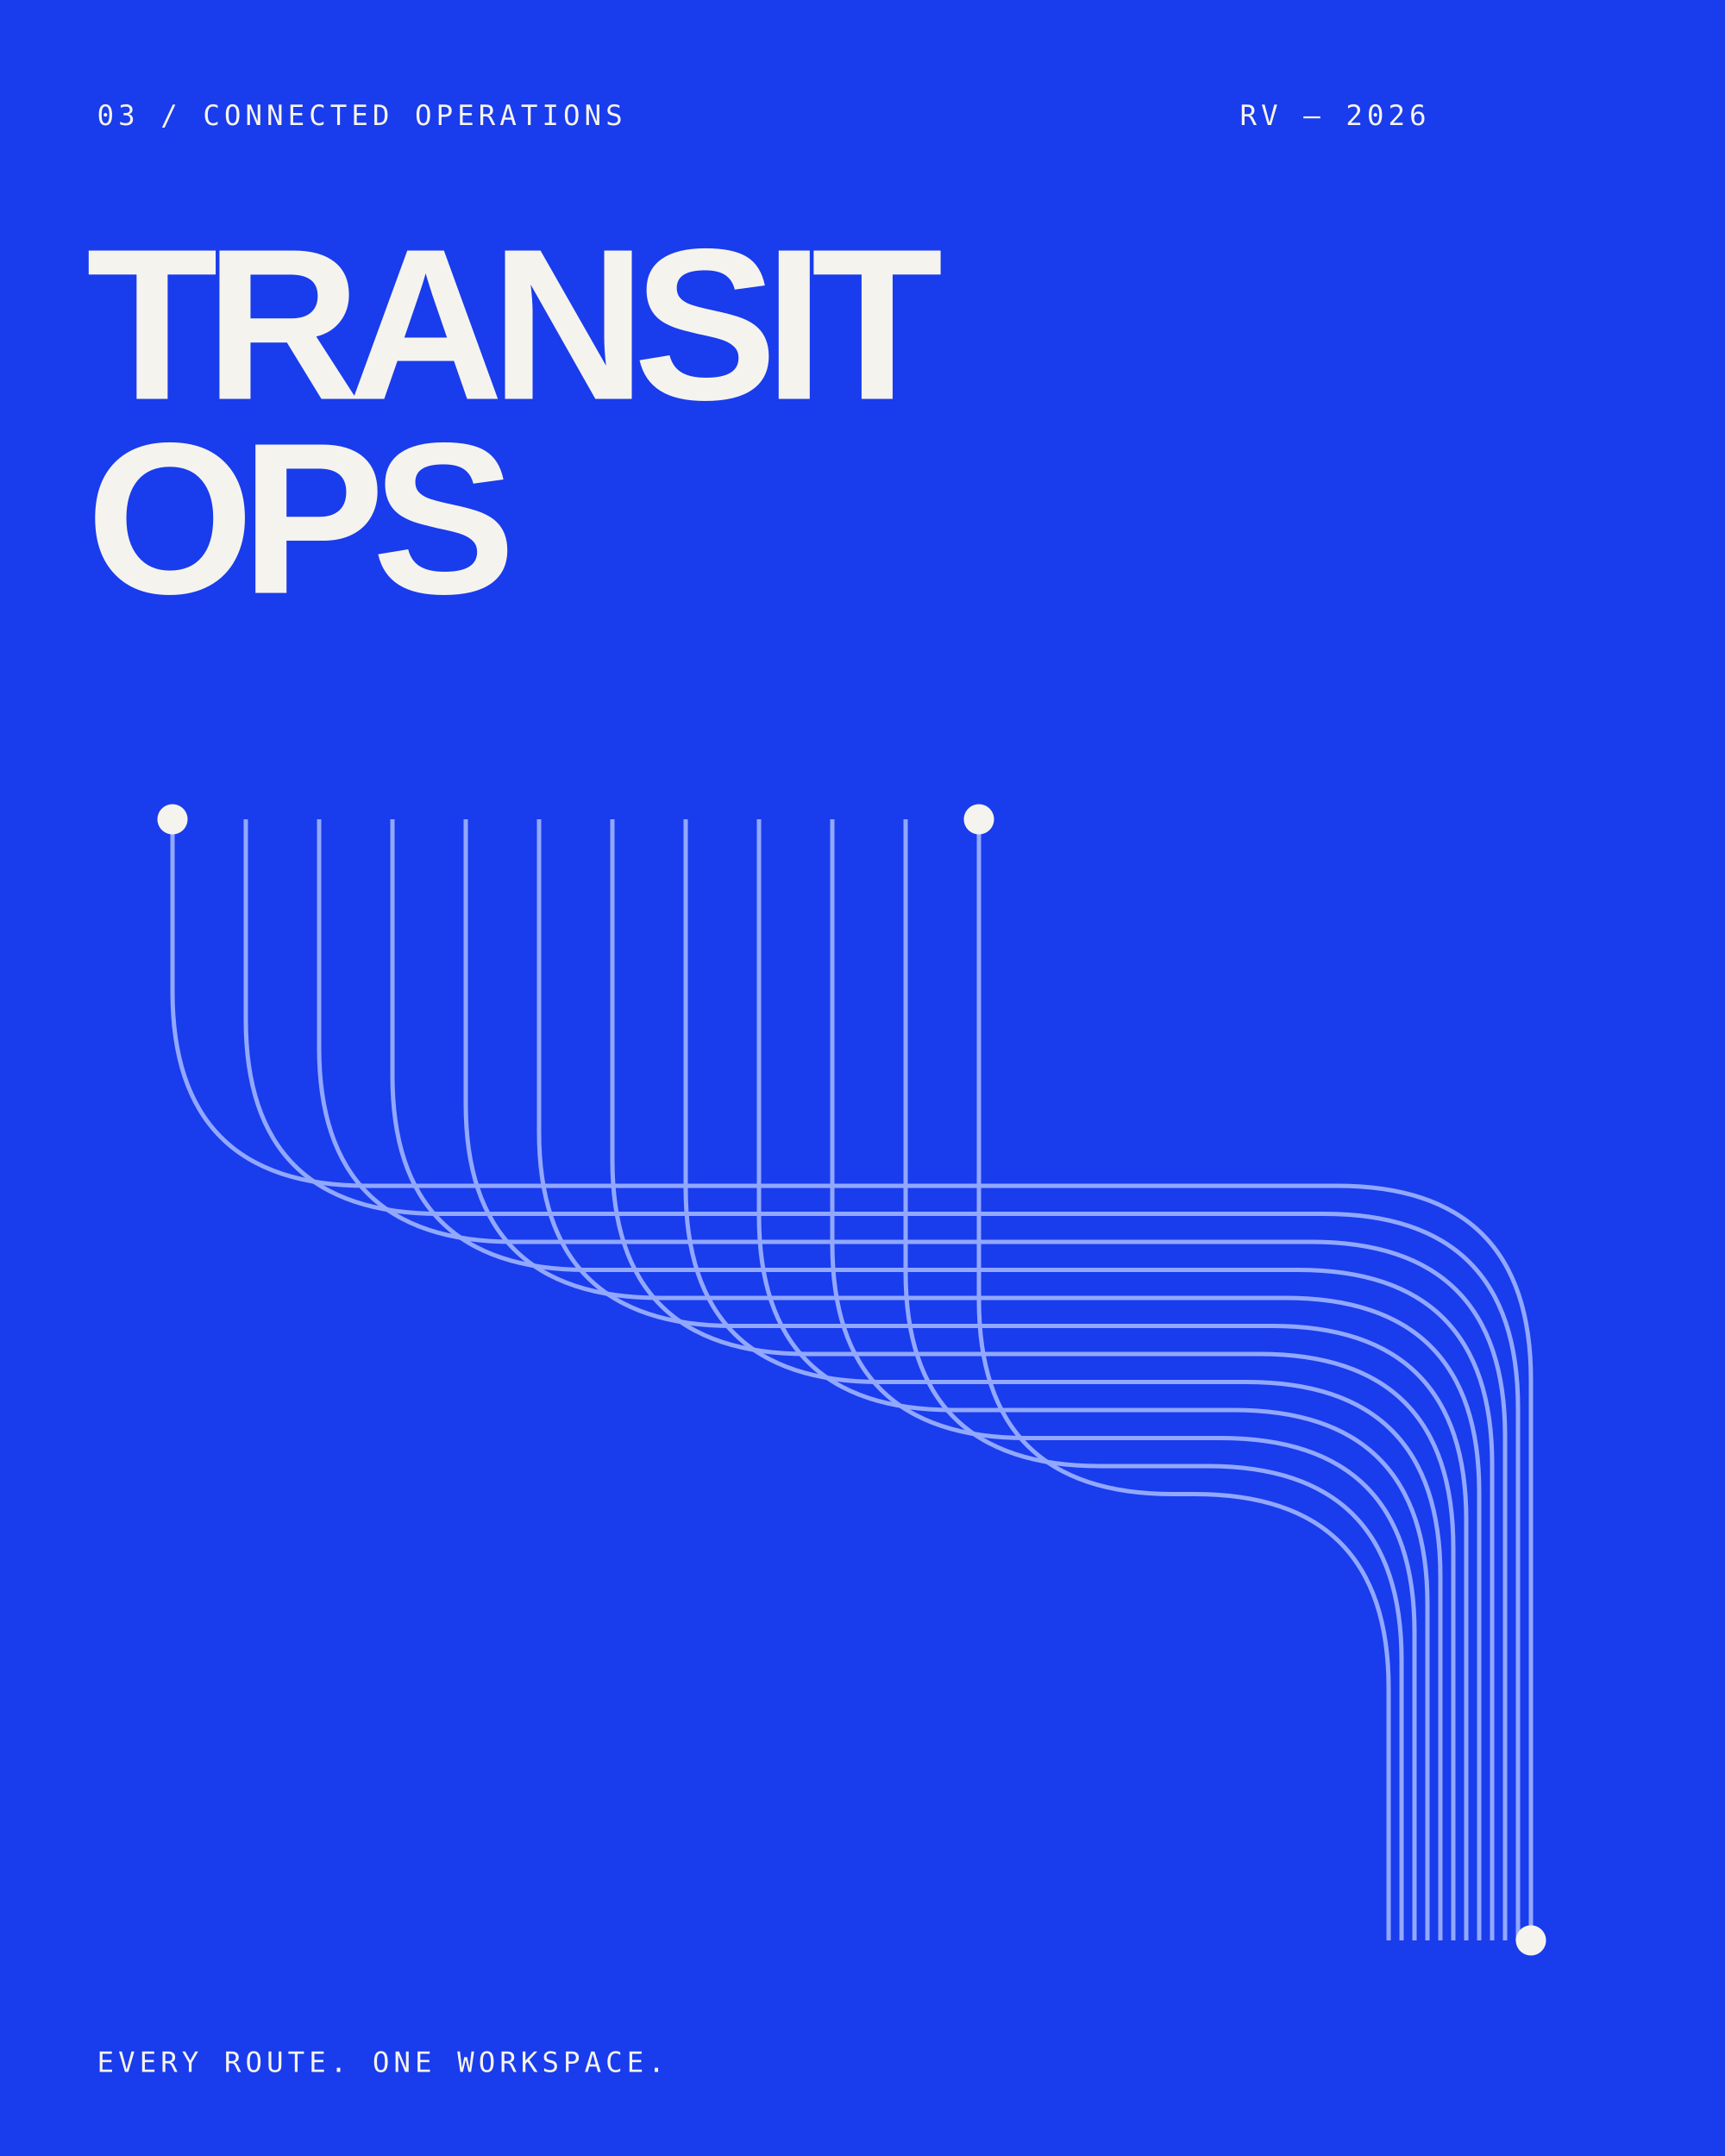
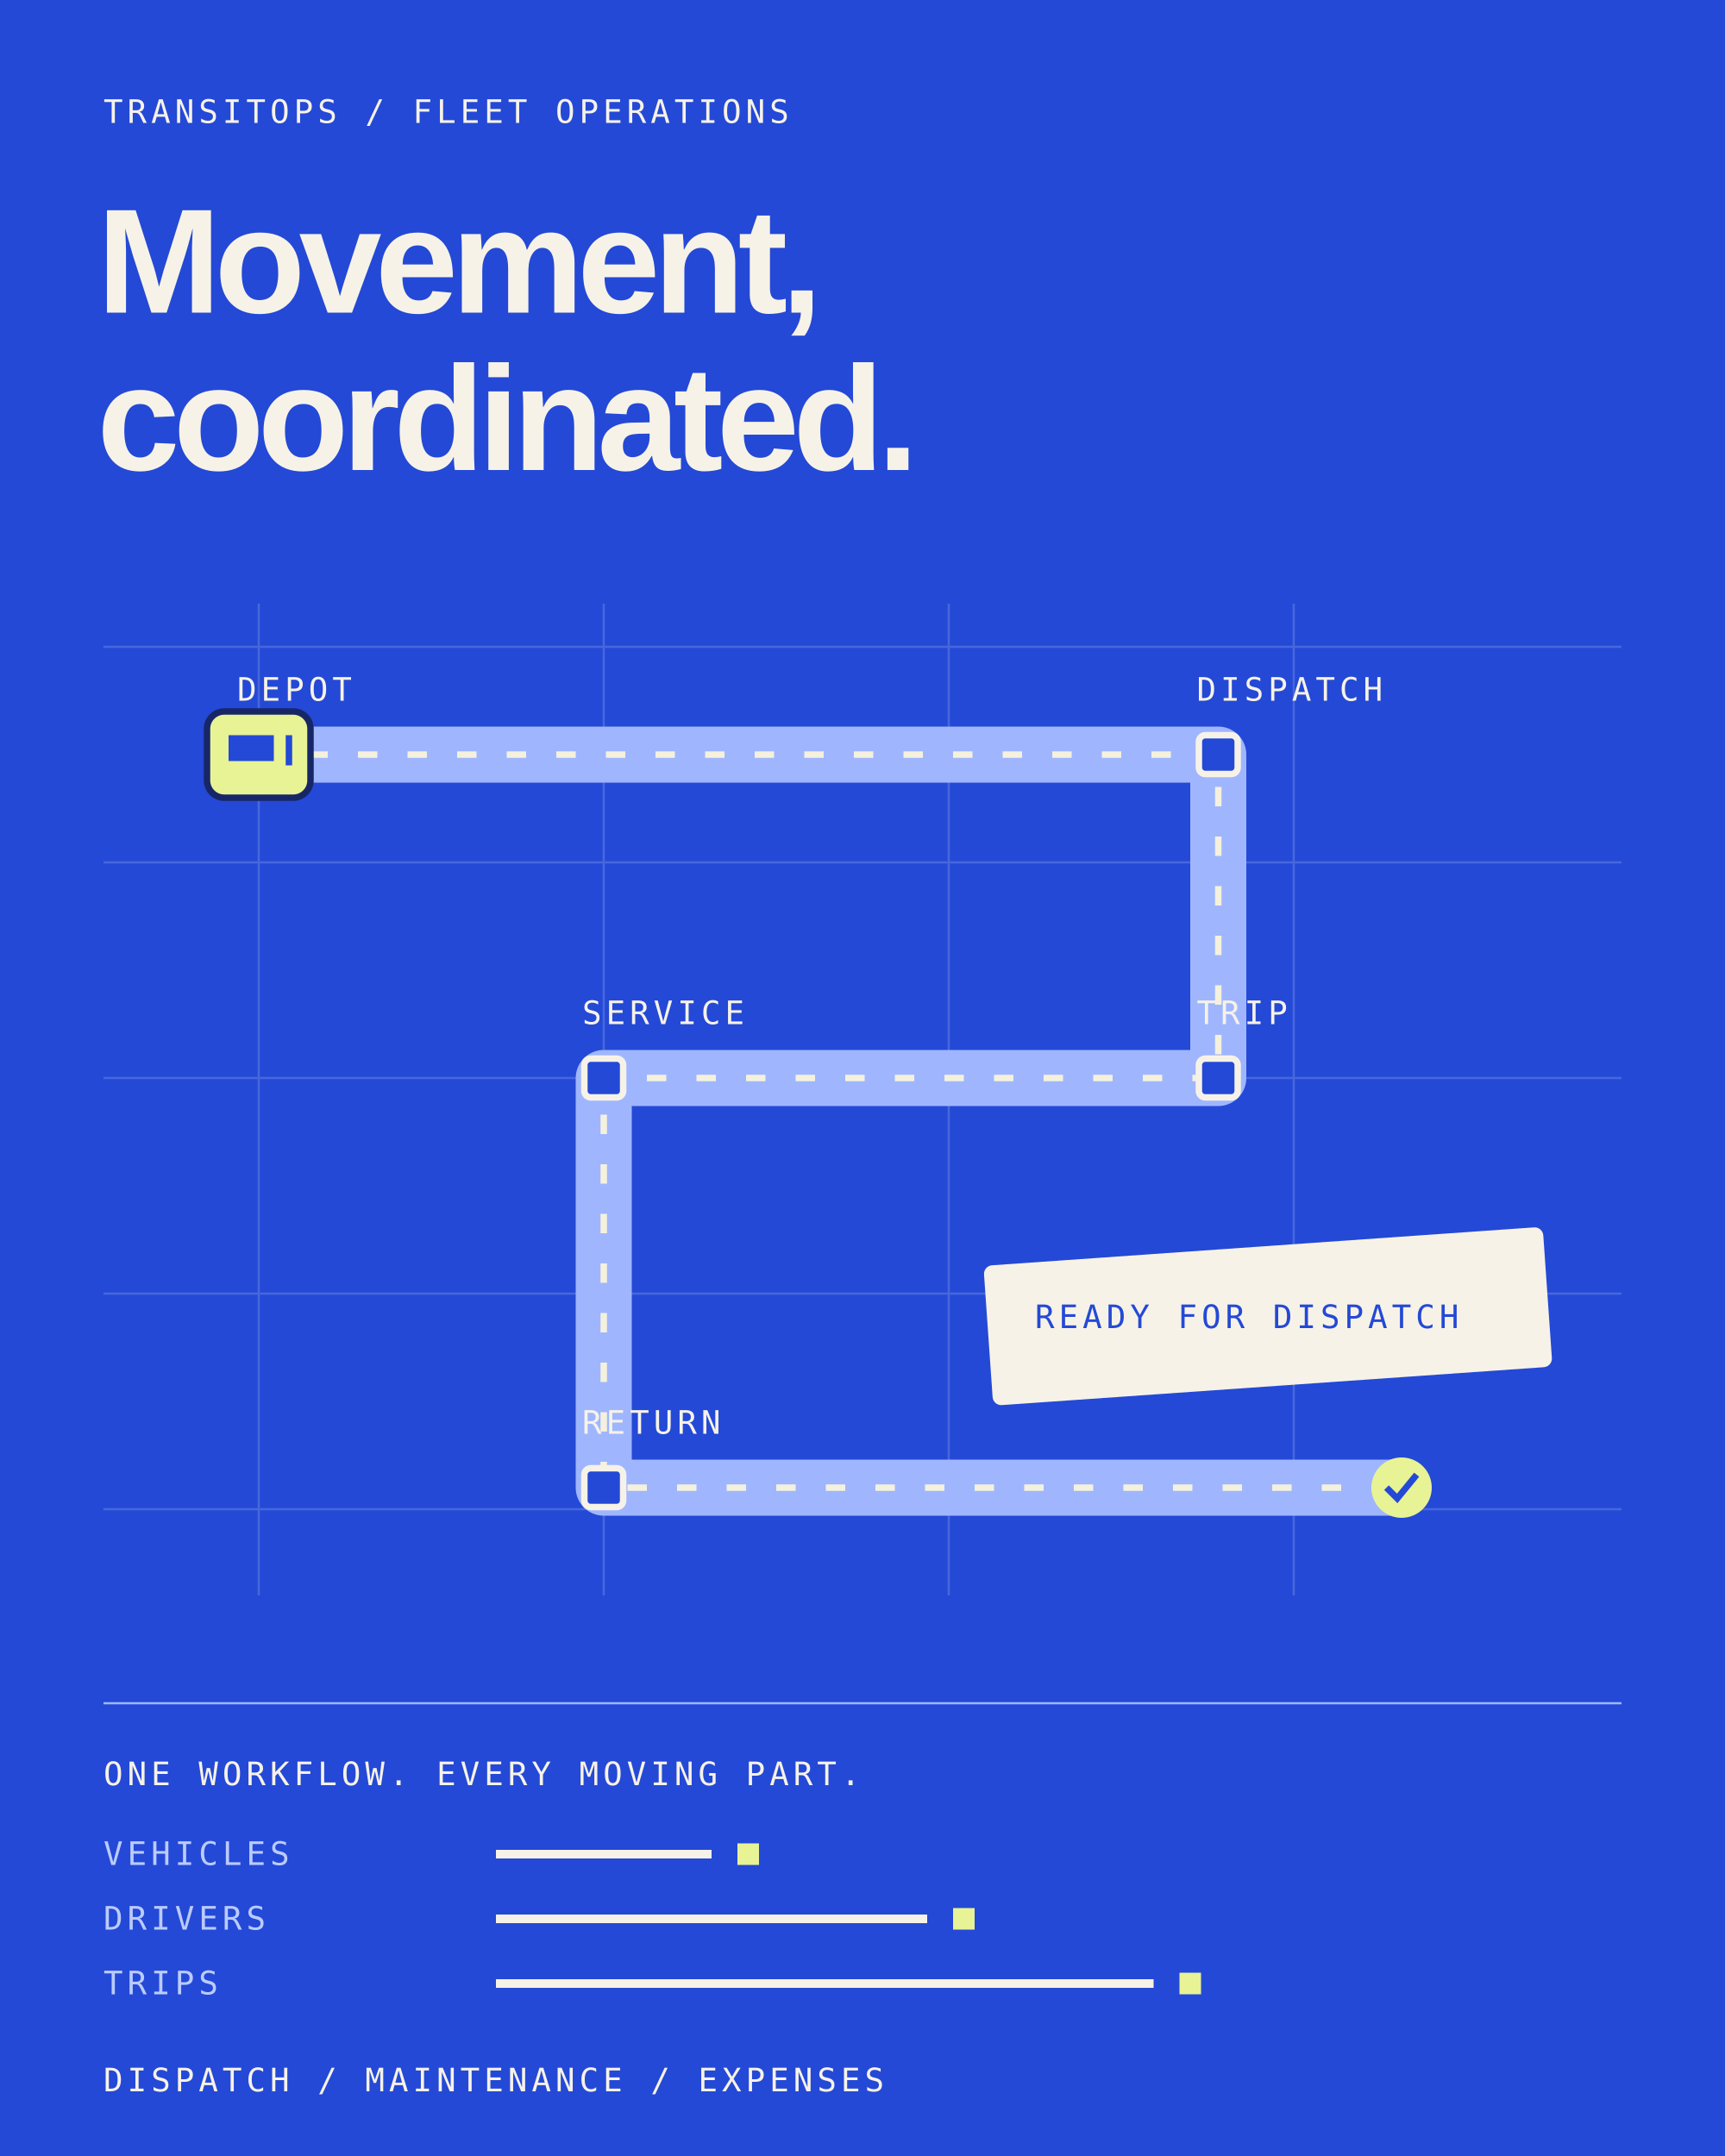
- <svg xmlns="http://www.w3.org/2000/svg" viewBox="0 0 800 1000">
-   <rect width="800" height="1000" fill="#193cec" />
-   <text x="45" y="58" fill="#f5f3ed" font-family="monospace" font-size="13" font-weight="400" letter-spacing="2">03 / CONNECTED OPERATIONS</text>
-   <text x="575" y="58" fill="#f5f3ed" font-family="monospace" font-size="13" font-weight="400" letter-spacing="2">RV — 2026</text>
-   <text x="40" y="185" fill="#f5f3ed" font-family="Arial,sans-serif" font-size="100" font-weight="900" letter-spacing="-6">TRANSIT</text>
-   <text x="40" y="275" fill="#f5f3ed" font-family="Arial,sans-serif" font-size="100" font-weight="900" letter-spacing="-6">OPS</text>
-   <g fill="none" stroke="#92a8ff" stroke-width="2">
-     <path d="M80 380 V460 Q80 550 170 550 H620 Q710 550 710 640 V900" />
-     <path d="M114 380 V473 Q114 563 204 563 H614 Q704 563 704 653 V900" />
-     <path d="M148 380 V486 Q148 576 238 576 H608 Q698 576 698 666 V900" />
-     <path d="M182 380 V499 Q182 589 272 589 H602 Q692 589 692 679 V900" />
-     <path d="M216 380 V512 Q216 602 306 602 H596 Q686 602 686 692 V900" />
-     <path d="M250 380 V525 Q250 615 340 615 H590 Q680 615 680 705 V900" />
-     <path d="M284 380 V538 Q284 628 374 628 H584 Q674 628 674 718 V900" />
-     <path d="M318 380 V551 Q318 641 408 641 H578 Q668 641 668 731 V900" />
-     <path d="M352 380 V564 Q352 654 442 654 H572 Q662 654 662 744 V900" />
-     <path d="M386 380 V577 Q386 667 476 667 H566 Q656 667 656 757 V900" />
-     <path d="M420 380 V590 Q420 680 510 680 H560 Q650 680 650 770 V900" />
-     <path d="M454 380 V603 Q454 693 544 693 H554 Q644 693 644 783 V900" />
+ <svg xmlns="http://www.w3.org/2000/svg" width="800" height="1000" viewBox="0 0 800 1000" data-background="#2449d6">
+   <rect width="800" height="1000" fill="#2449d6" />
+   <text x="48" y="57" fill="#f6f2e7" font-size="15" font-family="monospace" letter-spacing="2">TRANSITOPS / FLEET OPERATIONS</text>
+   <text x="45" y="145" fill="#f6f2e7" font-family="Arial,Helvetica,sans-serif" font-size="69" font-weight="700" letter-spacing="-3">Movement,</text>
+   <text x="45" y="218" fill="#f6f2e7" font-family="Arial,Helvetica,sans-serif" font-size="69" font-weight="700" letter-spacing="-3">coordinated.</text>
+   <g opacity=".18" stroke="#e7edff">
+     <path d="M48 300H752M48 400H752M48 500H752M48 600H752M48 700H752M120 280V740M280 280V740M440 280V740M600 280V740" />
  </g>
-   <g fill="#f5f3ed">
-     <circle cx="80" cy="380" r="7" />
-     <circle cx="454" cy="380" r="7" />
-     <circle cx="710" cy="900" r="7" />
+   <path d="M120 350H565V500H280V690H650" fill="none" stroke="#9fb6ff" stroke-width="26" stroke-linejoin="round" />
+   <path class="art-transit-route" d="M120 350H565V500H280V690H650" fill="none" stroke="#f5f1dc" stroke-width="3" stroke-dasharray="9 14" />
+   <rect x="111" y="341" width="18" height="18" rx="3" fill="#2449d6" stroke="#f6f2e7" stroke-width="3" />
+   <text x="110" y="325" fill="#f6f2e7" font-size="15" font-family="monospace" letter-spacing="2">DEPOT</text>
+   <rect x="556" y="341" width="18" height="18" rx="3" fill="#2449d6" stroke="#f6f2e7" stroke-width="3" />
+   <text x="555" y="325" fill="#f6f2e7" font-size="15" font-family="monospace" letter-spacing="2">DISPATCH</text>
+   <rect x="556" y="491" width="18" height="18" rx="3" fill="#2449d6" stroke="#f6f2e7" stroke-width="3" />
+   <text x="555" y="475" fill="#f6f2e7" font-size="15" font-family="monospace" letter-spacing="2">TRIP</text>
+   <rect x="271" y="491" width="18" height="18" rx="3" fill="#2449d6" stroke="#f6f2e7" stroke-width="3" />
+   <text x="270" y="475" fill="#f6f2e7" font-size="15" font-family="monospace" letter-spacing="2">SERVICE</text>
+   <rect x="271" y="681" width="18" height="18" rx="3" fill="#2449d6" stroke="#f6f2e7" stroke-width="3" />
+   <text x="270" y="665" fill="#f6f2e7" font-size="15" font-family="monospace" letter-spacing="2">RETURN</text>
+   <g class="art-transit-vehicle">
+     <rect x="96" y="330" width="48" height="40" rx="8" fill="#e7f395" stroke="#172766" stroke-width="3" />
+     <path d="M106 341h21v12h-21Z" fill="#2449d6" />
+     <path d="M134 341v14" stroke="#2449d6" stroke-width="3" />
  </g>
-   <text x="45" y="961" fill="#f5f3ed" font-family="monospace" font-size="13" font-weight="400" letter-spacing="2">EVERY ROUTE. ONE WORKSPACE.</text>
+   <circle cx="650" cy="690" r="14" fill="#e7f395" />
+   <path d="m643 690 5 5 9-11" stroke="#2449d6" stroke-width="3" fill="none" />
+   <g class="art-transit-ticket">
+     <rect x="458" y="578" width="260" height="65" rx="4" fill="#f6f2e7" transform="rotate(-4 588 610)" />
+     <text x="480" y="616" fill="#2449d6" font-size="15" font-family="monospace" letter-spacing="2">READY FOR DISPATCH</text>
+   </g>
+   <path d="M48 790H752" stroke="#9fb6ff" />
+   <text x="48" y="828" fill="#f6f2e7" font-size="15" font-family="monospace" letter-spacing="2">ONE WORKFLOW. EVERY MOVING PART.</text>
+   <text x="48" y="865" fill="#bacbff" font-size="15" font-family="monospace" letter-spacing="2">VEHICLES</text>
+   <path d="M230 860H330" stroke="#f6f2e7" stroke-width="4" />
+   <rect class="art-transit-ledger" x="342" y="855" width="10" height="10" fill="#e7f395" style="--art-delay:-0.0s" />
+   <text x="48" y="895" fill="#bacbff" font-size="15" font-family="monospace" letter-spacing="2">DRIVERS</text>
+   <path d="M230 890H430" stroke="#f6f2e7" stroke-width="4" />
+   <rect class="art-transit-ledger" x="442" y="885" width="10" height="10" fill="#e7f395" style="--art-delay:-0.7s" />
+   <text x="48" y="925" fill="#bacbff" font-size="15" font-family="monospace" letter-spacing="2">TRIPS</text>
+   <path d="M230 920H535" stroke="#f6f2e7" stroke-width="4" />
+   <rect class="art-transit-ledger" x="547" y="915" width="10" height="10" fill="#e7f395" style="--art-delay:-1.4s" />
+   <text x="48" y="970" fill="#f6f2e7" font-size="15" font-family="monospace" letter-spacing="2">DISPATCH / MAINTENANCE / EXPENSES</text>
</svg>
